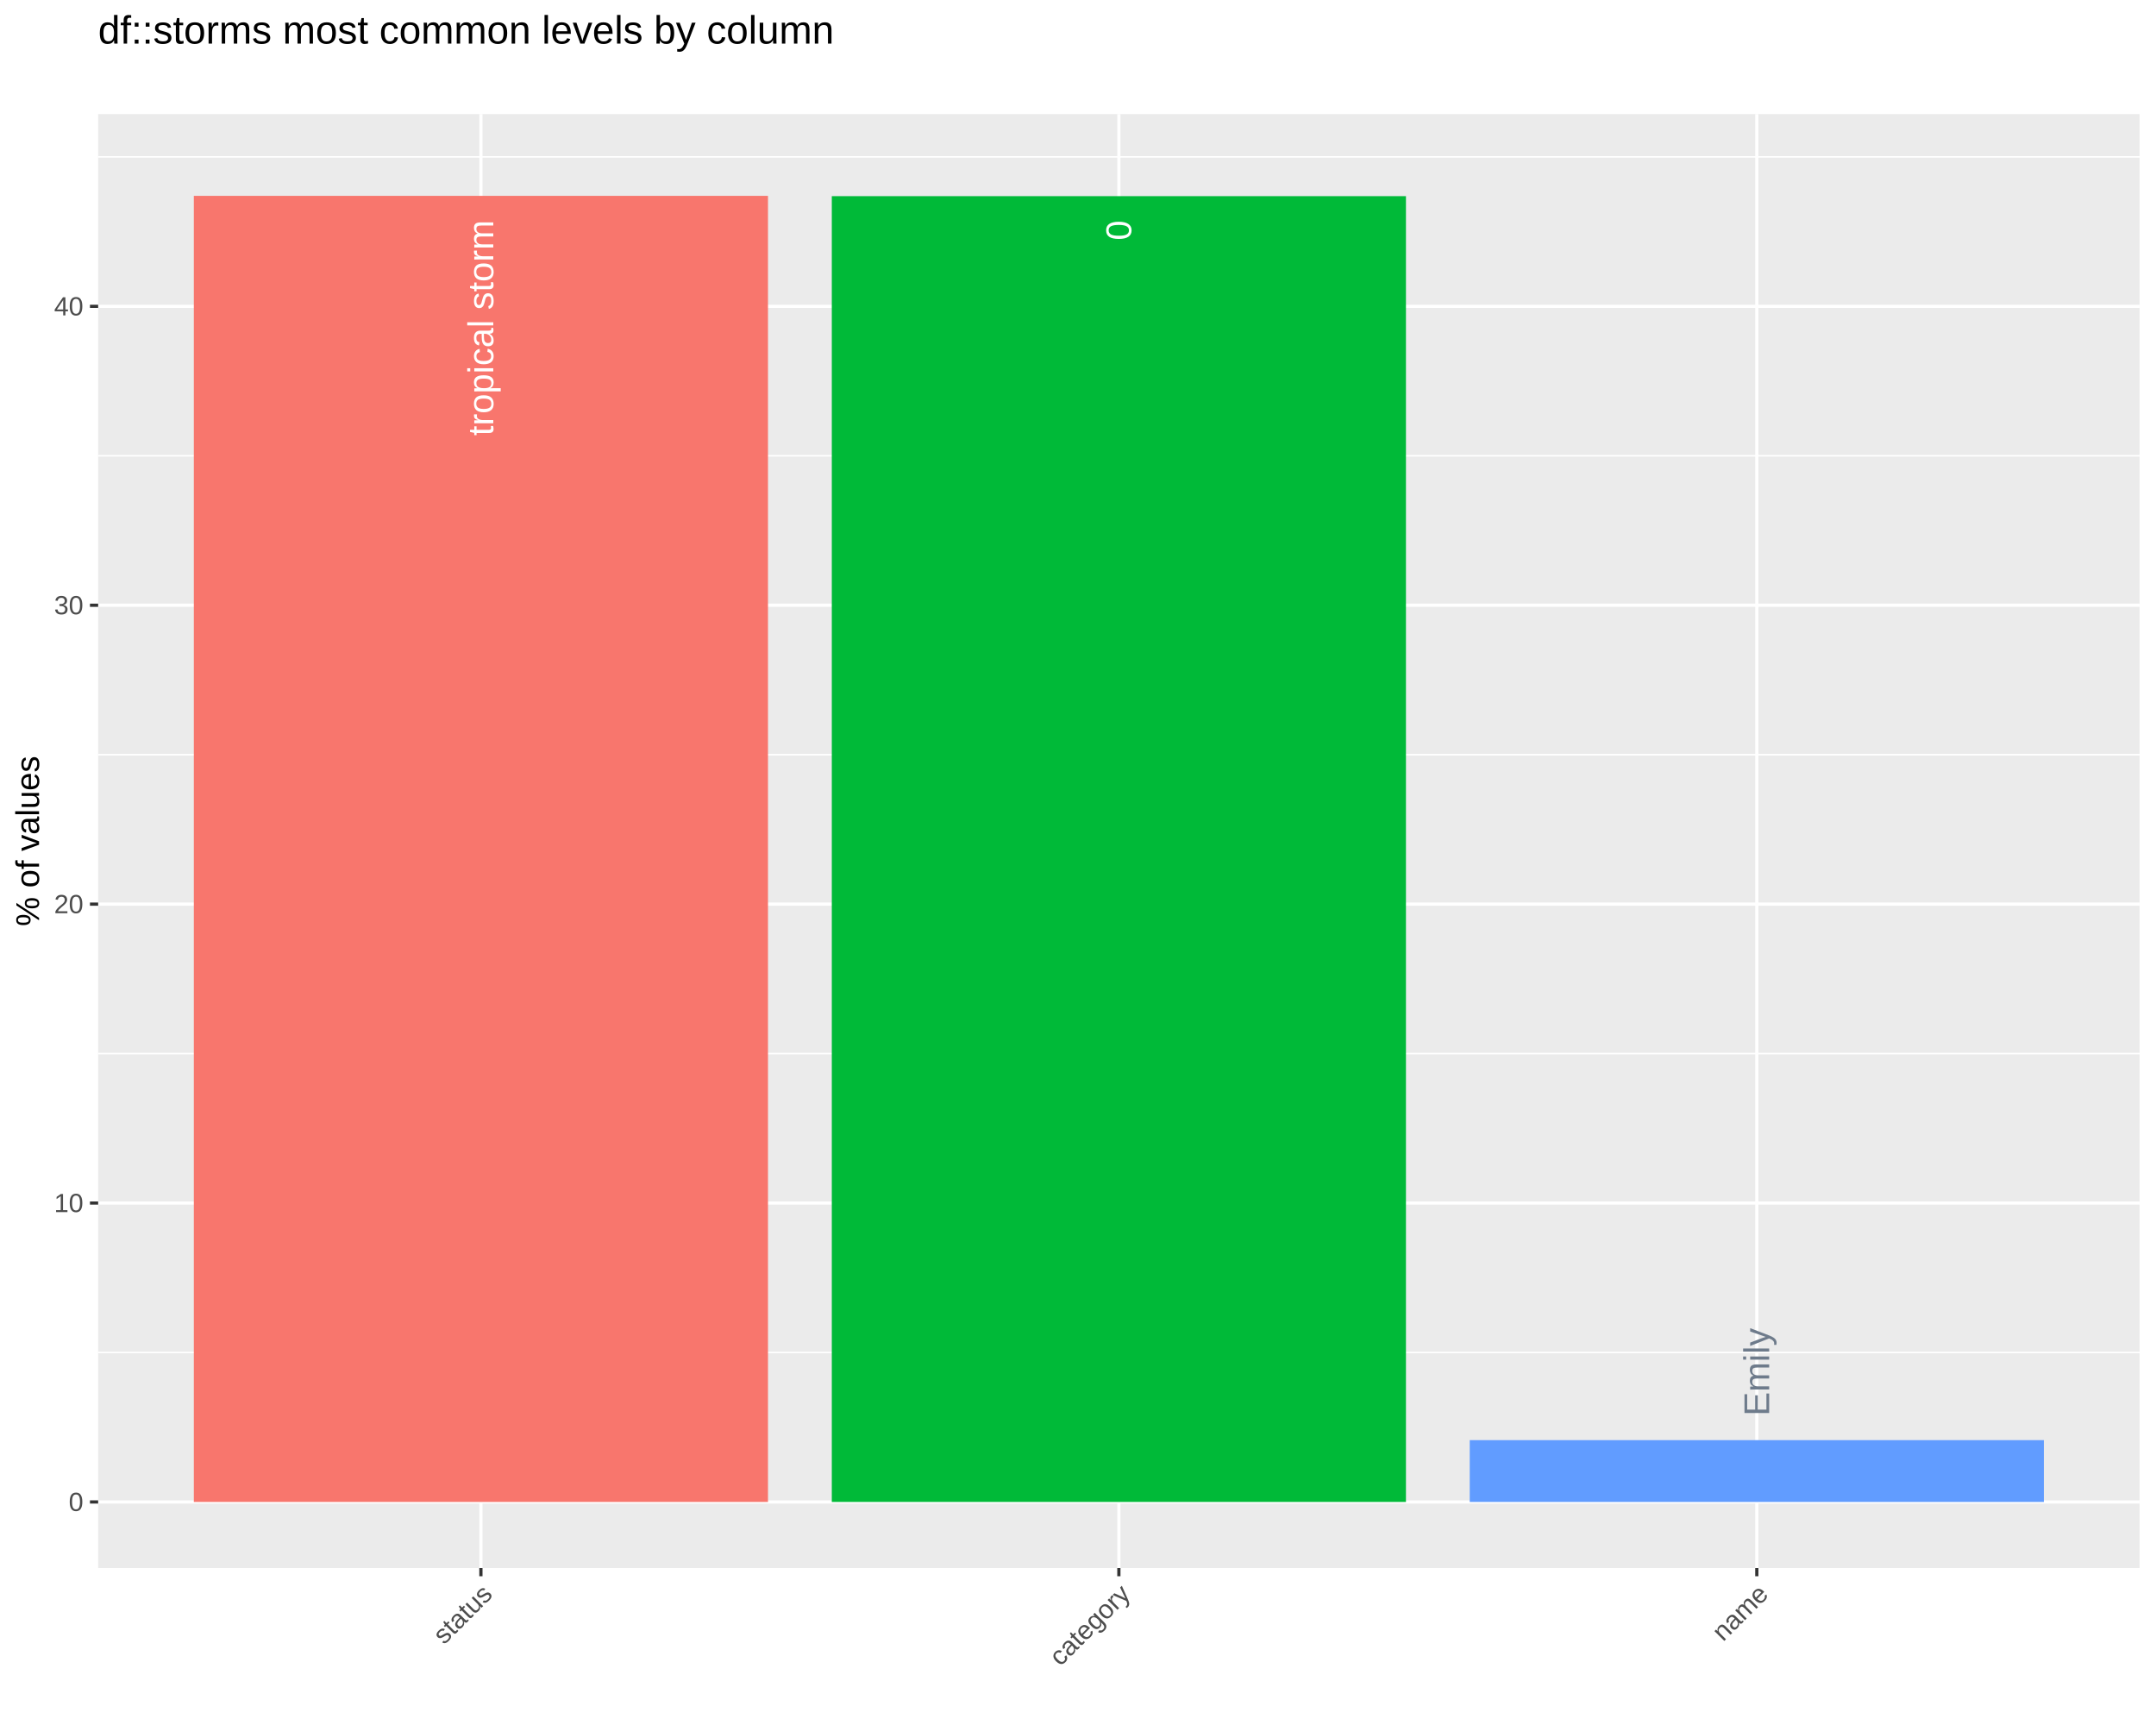
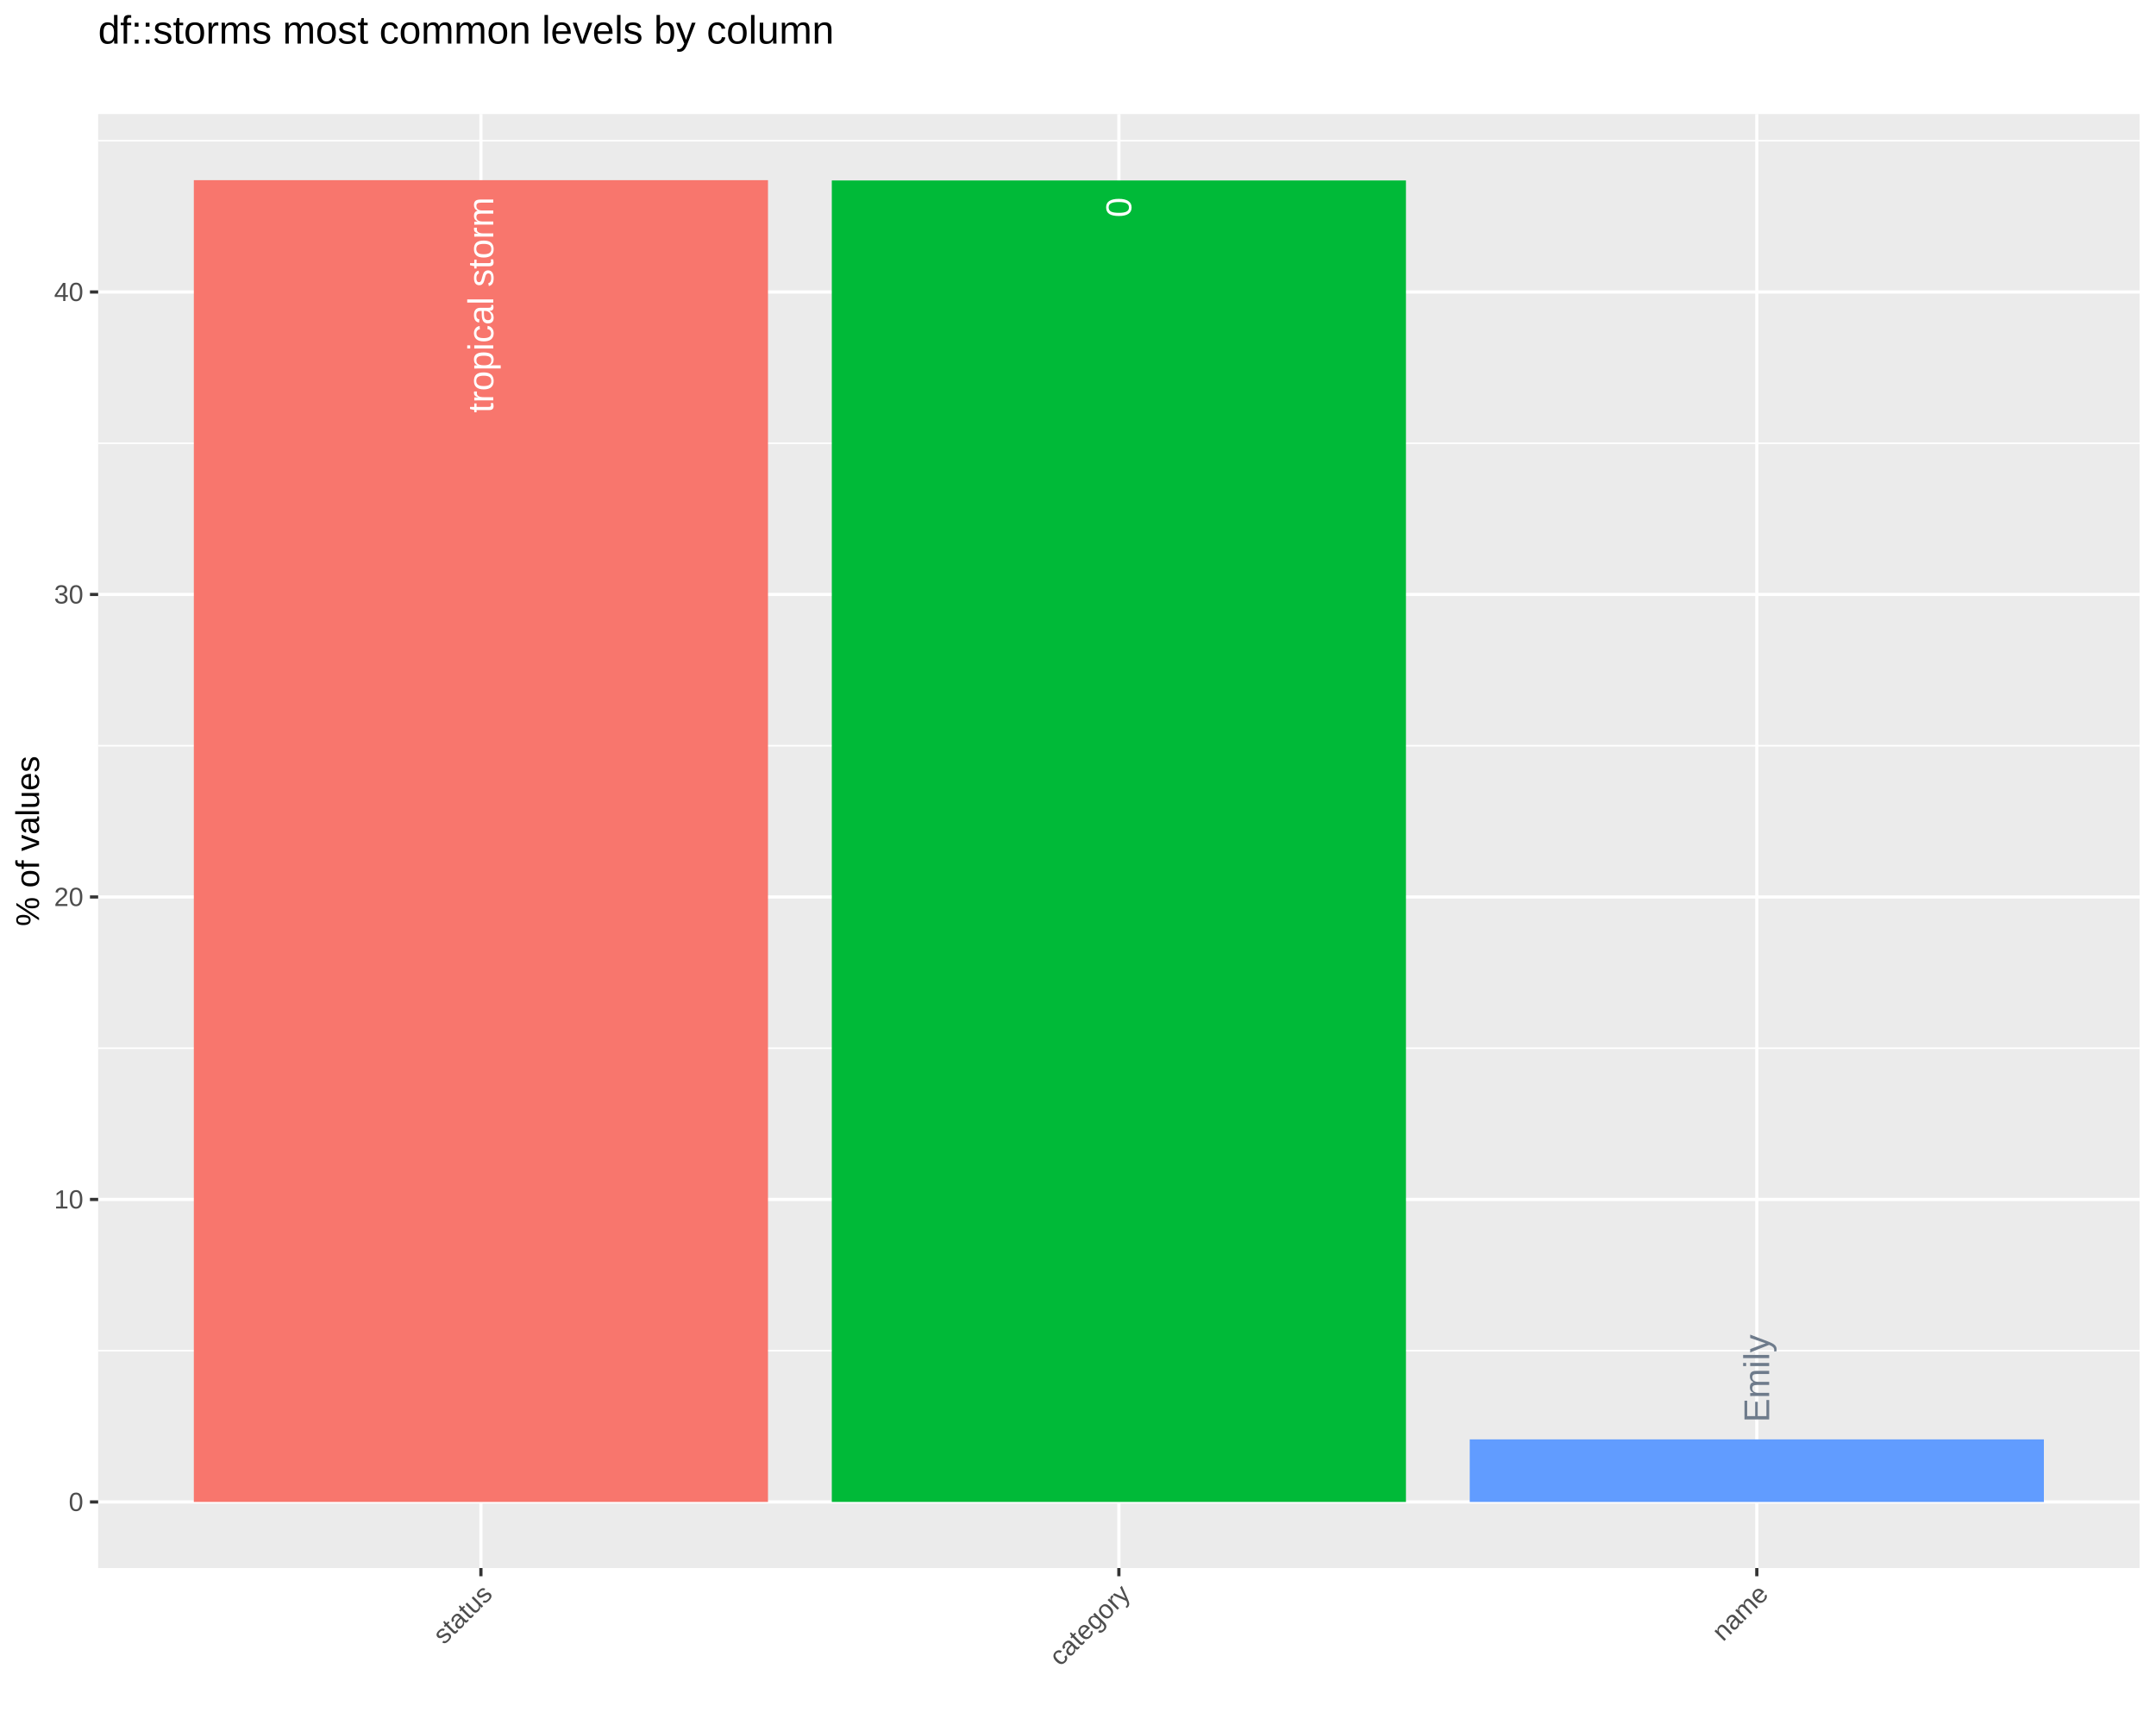
<svg xmlns="http://www.w3.org/2000/svg" viewBox="0 0 720.00 576.00">
  <defs>
    <style type="text/css">
    line, polyline, polygon, path, rect, circle {
      fill: none;
      stroke: #000000;
      stroke-linecap: round;
      stroke-linejoin: round;
      stroke-miterlimit: 10.00;
    }
  </style>
  </defs>
  <rect width="100%" height="100%" style="stroke: none; fill: #FFFFFF;" />
  <rect x="0.00" y="0.00" width="720.00" height="576.00" style="stroke-width: 1.07; stroke: #FFFFFF; fill: #FFFFFF;" />
  <defs>
    <clipPath id="cpMzIuNzh8NzE0LjUyfDUyMy41OHwzOC4wOQ==">
      <rect x="32.78" y="38.09" width="681.74" height="485.49" />
    </clipPath>
  </defs>
  <rect x="32.78" y="38.09" width="681.74" height="485.49" style="stroke-width: 1.07; stroke: none; fill: #EBEBEB;" clip-path="url(#cpMzIuNzh8NzE0LjUyfDUyMy41OHwzOC4wOQ==)" />
-   <polyline points="32.78,451.61 714.52,451.61 " style="stroke-width: 0.53; stroke: #FFFFFF; stroke-linecap: butt;" clip-path="url(#cpMzIuNzh8NzE0LjUyfDUyMy41OHwzOC4wOQ==)" />
-   <polyline points="32.78,351.81 714.52,351.81 " style="stroke-width: 0.53; stroke: #FFFFFF; stroke-linecap: butt;" clip-path="url(#cpMzIuNzh8NzE0LjUyfDUyMy41OHwzOC4wOQ==)" />
-   <polyline points="32.78,252.00 714.52,252.00 " style="stroke-width: 0.53; stroke: #FFFFFF; stroke-linecap: butt;" clip-path="url(#cpMzIuNzh8NzE0LjUyfDUyMy41OHwzOC4wOQ==)" />
-   <polyline points="32.78,152.19 714.52,152.19 " style="stroke-width: 0.53; stroke: #FFFFFF; stroke-linecap: butt;" clip-path="url(#cpMzIuNzh8NzE0LjUyfDUyMy41OHwzOC4wOQ==)" />
-   <polyline points="32.78,52.39 714.52,52.39 " style="stroke-width: 0.53; stroke: #FFFFFF; stroke-linecap: butt;" clip-path="url(#cpMzIuNzh8NzE0LjUyfDUyMy41OHwzOC4wOQ==)" />
+   <polyline points="32.78,451.01 714.52,451.01 " style="stroke-width: 0.53; stroke: #FFFFFF; stroke-linecap: butt;" clip-path="url(#cpMzIuNzh8NzE0LjUyfDUyMy41OHwzOC4wOQ==)" />
+   <polyline points="32.78,350.01 714.52,350.01 " style="stroke-width: 0.53; stroke: #FFFFFF; stroke-linecap: butt;" clip-path="url(#cpMzIuNzh8NzE0LjUyfDUyMy41OHwzOC4wOQ==)" />
+   <polyline points="32.78,249.00 714.52,249.00 " style="stroke-width: 0.53; stroke: #FFFFFF; stroke-linecap: butt;" clip-path="url(#cpMzIuNzh8NzE0LjUyfDUyMy41OHwzOC4wOQ==)" />
+   <polyline points="32.78,148.00 714.52,148.00 " style="stroke-width: 0.53; stroke: #FFFFFF; stroke-linecap: butt;" clip-path="url(#cpMzIuNzh8NzE0LjUyfDUyMy41OHwzOC4wOQ==)" />
+   <polyline points="32.78,46.99 714.52,46.99 " style="stroke-width: 0.53; stroke: #FFFFFF; stroke-linecap: butt;" clip-path="url(#cpMzIuNzh8NzE0LjUyfDUyMy41OHwzOC4wOQ==)" />
  <polyline points="32.78,501.52 714.52,501.52 " style="stroke-width: 1.07; stroke: #FFFFFF; stroke-linecap: butt;" clip-path="url(#cpMzIuNzh8NzE0LjUyfDUyMy41OHwzOC4wOQ==)" />
-   <polyline points="32.78,401.71 714.52,401.71 " style="stroke-width: 1.07; stroke: #FFFFFF; stroke-linecap: butt;" clip-path="url(#cpMzIuNzh8NzE0LjUyfDUyMy41OHwzOC4wOQ==)" />
-   <polyline points="32.78,301.90 714.52,301.90 " style="stroke-width: 1.07; stroke: #FFFFFF; stroke-linecap: butt;" clip-path="url(#cpMzIuNzh8NzE0LjUyfDUyMy41OHwzOC4wOQ==)" />
-   <polyline points="32.78,202.10 714.52,202.10 " style="stroke-width: 1.07; stroke: #FFFFFF; stroke-linecap: butt;" clip-path="url(#cpMzIuNzh8NzE0LjUyfDUyMy41OHwzOC4wOQ==)" />
-   <polyline points="32.78,102.29 714.52,102.29 " style="stroke-width: 1.07; stroke: #FFFFFF; stroke-linecap: butt;" clip-path="url(#cpMzIuNzh8NzE0LjUyfDUyMy41OHwzOC4wOQ==)" />
+   <polyline points="32.78,400.51 714.52,400.51 " style="stroke-width: 1.07; stroke: #FFFFFF; stroke-linecap: butt;" clip-path="url(#cpMzIuNzh8NzE0LjUyfDUyMy41OHwzOC4wOQ==)" />
+   <polyline points="32.78,299.51 714.52,299.51 " style="stroke-width: 1.07; stroke: #FFFFFF; stroke-linecap: butt;" clip-path="url(#cpMzIuNzh8NzE0LjUyfDUyMy41OHwzOC4wOQ==)" />
+   <polyline points="32.78,198.50 714.52,198.50 " style="stroke-width: 1.07; stroke: #FFFFFF; stroke-linecap: butt;" clip-path="url(#cpMzIuNzh8NzE0LjUyfDUyMy41OHwzOC4wOQ==)" />
+   <polyline points="32.78,97.50 714.52,97.50 " style="stroke-width: 1.07; stroke: #FFFFFF; stroke-linecap: butt;" clip-path="url(#cpMzIuNzh8NzE0LjUyfDUyMy41OHwzOC4wOQ==)" />
  <polyline points="160.60,523.58 160.60,38.09 " style="stroke-width: 1.07; stroke: #FFFFFF; stroke-linecap: butt;" clip-path="url(#cpMzIuNzh8NzE0LjUyfDUyMy41OHwzOC4wOQ==)" />
  <polyline points="373.65,523.58 373.65,38.09 " style="stroke-width: 1.07; stroke: #FFFFFF; stroke-linecap: butt;" clip-path="url(#cpMzIuNzh8NzE0LjUyfDUyMy41OHwzOC4wOQ==)" />
  <polyline points="586.69,523.58 586.69,38.09 " style="stroke-width: 1.07; stroke: #FFFFFF; stroke-linecap: butt;" clip-path="url(#cpMzIuNzh8NzE0LjUyfDUyMy41OHwzOC4wOQ==)" />
-   <rect x="64.73" y="65.40" width="191.74" height="436.12" style="stroke-width: 1.07; stroke: none; stroke-linecap: square; stroke-linejoin: miter; fill: #F8766D;" clip-path="url(#cpMzIuNzh8NzE0LjUyfDUyMy41OHwzOC4wOQ==)" />
-   <rect x="277.78" y="65.50" width="191.74" height="436.02" style="stroke-width: 1.07; stroke: none; stroke-linecap: square; stroke-linejoin: miter; fill: #00BA38;" clip-path="url(#cpMzIuNzh8NzE0LjUyfDUyMy41OHwzOC4wOQ==)" />
-   <rect x="490.82" y="480.88" width="191.74" height="20.64" style="stroke-width: 1.07; stroke: none; stroke-linecap: square; stroke-linejoin: miter; fill: #619CFF;" clip-path="url(#cpMzIuNzh8NzE0LjUyfDUyMy41OHwzOC4wOQ==)" />
+   <rect x="64.73" y="60.16" width="191.74" height="441.35" style="stroke-width: 1.07; stroke: none; stroke-linecap: square; stroke-linejoin: miter; fill: #F8766D;" clip-path="url(#cpMzIuNzh8NzE0LjUyfDUyMy41OHwzOC4wOQ==)" />
+   <rect x="277.78" y="60.26" width="191.74" height="441.25" style="stroke-width: 1.07; stroke: none; stroke-linecap: square; stroke-linejoin: miter; fill: #00BA38;" clip-path="url(#cpMzIuNzh8NzE0LjUyfDUyMy41OHwzOC4wOQ==)" />
+   <rect x="490.82" y="480.63" width="191.74" height="20.89" style="stroke-width: 1.07; stroke: none; stroke-linecap: square; stroke-linejoin: miter; fill: #619CFF;" clip-path="url(#cpMzIuNzh8NzE0LjUyfDUyMy41OHwzOC4wOQ==)" />
  <g clip-path="url(#cpMzIuNzh8NzE0LjUyfDUyMy41OHwzOC4wOQ==)">
-     <text transform="translate(164.73,145.49) rotate(-90)" style="font-size: 12.00px; fill: #FFFFFF; font-family: Liberation Sans;" textLength="72.02px" lengthAdjust="spacingAndGlyphs">tropical storm</text>
+     <text transform="translate(164.73,137.85) rotate(-90)" style="font-size: 12.00px; fill: #FFFFFF; font-family: Liberation Sans;" textLength="72.02px" lengthAdjust="spacingAndGlyphs">tropical storm</text>
  </g>
  <g clip-path="url(#cpMzIuNzh8NzE0LjUyfDUyMy41OHwzOC4wOQ==)">
-     <text transform="translate(377.77,80.25) rotate(-90)" style="font-size: 12.00px; fill: #FFFFFF; font-family: Liberation Sans;" textLength="6.67px" lengthAdjust="spacingAndGlyphs">0</text>
+     <text transform="translate(377.77,72.60) rotate(-90)" style="font-size: 12.00px; fill: #FFFFFF; font-family: Liberation Sans;" textLength="6.67px" lengthAdjust="spacingAndGlyphs">0</text>
  </g>
  <g clip-path="url(#cpMzIuNzh8NzE0LjUyfDUyMy41OHwzOC4wOQ==)">
-     <text transform="translate(590.82,472.80) rotate(-90)" style="font-size: 12.00px; fill: #6E7B8B; font-family: Liberation Sans;" textLength="29.34px" lengthAdjust="spacingAndGlyphs">Emily</text>
+     <text transform="translate(590.82,474.96) rotate(-90)" style="font-size: 12.00px; fill: #6E7B8B; font-family: Liberation Sans;" textLength="29.34px" lengthAdjust="spacingAndGlyphs">Emily</text>
  </g>
  <defs>
    <clipPath id="cpMC4wMHw3MjAuMDB8NTc2LjAwfDAuMDA=">
      <rect x="0.00" y="0.00" width="720.00" height="576.00" />
    </clipPath>
  </defs>
  <g clip-path="url(#cpMC4wMHw3MjAuMDB8NTc2LjAwfDAuMDA=)">
    <text x="22.95" y="504.54" style="font-size: 8.80px; fill: #4D4D4D; font-family: Liberation Sans;" textLength="4.89px" lengthAdjust="spacingAndGlyphs">0</text>
  </g>
  <g clip-path="url(#cpMC4wMHw3MjAuMDB8NTc2LjAwfDAuMDA=)">
-     <text x="18.06" y="404.73" style="font-size: 8.80px; fill: #4D4D4D; font-family: Liberation Sans;" textLength="9.78px" lengthAdjust="spacingAndGlyphs">10</text>
+     <text x="18.06" y="403.53" style="font-size: 8.80px; fill: #4D4D4D; font-family: Liberation Sans;" textLength="9.78px" lengthAdjust="spacingAndGlyphs">10</text>
  </g>
  <g clip-path="url(#cpMC4wMHw3MjAuMDB8NTc2LjAwfDAuMDA=)">
-     <text x="18.06" y="304.93" style="font-size: 8.80px; fill: #4D4D4D; font-family: Liberation Sans;" textLength="9.78px" lengthAdjust="spacingAndGlyphs">20</text>
+     <text x="18.06" y="302.53" style="font-size: 8.80px; fill: #4D4D4D; font-family: Liberation Sans;" textLength="9.78px" lengthAdjust="spacingAndGlyphs">20</text>
  </g>
  <g clip-path="url(#cpMC4wMHw3MjAuMDB8NTc2LjAwfDAuMDA=)">
-     <text x="18.06" y="205.12" style="font-size: 8.80px; fill: #4D4D4D; font-family: Liberation Sans;" textLength="9.78px" lengthAdjust="spacingAndGlyphs">30</text>
+     <text x="18.06" y="201.52" style="font-size: 8.80px; fill: #4D4D4D; font-family: Liberation Sans;" textLength="9.78px" lengthAdjust="spacingAndGlyphs">30</text>
  </g>
  <g clip-path="url(#cpMC4wMHw3MjAuMDB8NTc2LjAwfDAuMDA=)">
-     <text x="18.06" y="105.32" style="font-size: 8.80px; fill: #4D4D4D; font-family: Liberation Sans;" textLength="9.78px" lengthAdjust="spacingAndGlyphs">40</text>
+     <text x="18.06" y="100.52" style="font-size: 8.80px; fill: #4D4D4D; font-family: Liberation Sans;" textLength="9.78px" lengthAdjust="spacingAndGlyphs">40</text>
  </g>
  <polyline points="30.04,501.52 32.78,501.52 " style="stroke-width: 1.07; stroke: #333333; stroke-linecap: butt;" clip-path="url(#cpMC4wMHw3MjAuMDB8NTc2LjAwfDAuMDA=)" />
-   <polyline points="30.04,401.71 32.78,401.71 " style="stroke-width: 1.07; stroke: #333333; stroke-linecap: butt;" clip-path="url(#cpMC4wMHw3MjAuMDB8NTc2LjAwfDAuMDA=)" />
-   <polyline points="30.04,301.90 32.78,301.90 " style="stroke-width: 1.07; stroke: #333333; stroke-linecap: butt;" clip-path="url(#cpMC4wMHw3MjAuMDB8NTc2LjAwfDAuMDA=)" />
-   <polyline points="30.04,202.10 32.78,202.10 " style="stroke-width: 1.07; stroke: #333333; stroke-linecap: butt;" clip-path="url(#cpMC4wMHw3MjAuMDB8NTc2LjAwfDAuMDA=)" />
-   <polyline points="30.04,102.29 32.78,102.29 " style="stroke-width: 1.07; stroke: #333333; stroke-linecap: butt;" clip-path="url(#cpMC4wMHw3MjAuMDB8NTc2LjAwfDAuMDA=)" />
+   <polyline points="30.04,400.51 32.78,400.51 " style="stroke-width: 1.07; stroke: #333333; stroke-linecap: butt;" clip-path="url(#cpMC4wMHw3MjAuMDB8NTc2LjAwfDAuMDA=)" />
+   <polyline points="30.04,299.51 32.78,299.51 " style="stroke-width: 1.07; stroke: #333333; stroke-linecap: butt;" clip-path="url(#cpMC4wMHw3MjAuMDB8NTc2LjAwfDAuMDA=)" />
+   <polyline points="30.04,198.50 32.78,198.50 " style="stroke-width: 1.07; stroke: #333333; stroke-linecap: butt;" clip-path="url(#cpMC4wMHw3MjAuMDB8NTc2LjAwfDAuMDA=)" />
+   <polyline points="30.04,97.50 32.78,97.50 " style="stroke-width: 1.07; stroke: #333333; stroke-linecap: butt;" clip-path="url(#cpMC4wMHw3MjAuMDB8NTc2LjAwfDAuMDA=)" />
  <polyline points="160.60,526.32 160.60,523.58 " style="stroke-width: 1.07; stroke: #333333; stroke-linecap: butt;" clip-path="url(#cpMC4wMHw3MjAuMDB8NTc2LjAwfDAuMDA=)" />
  <polyline points="373.65,526.32 373.65,523.58 " style="stroke-width: 1.07; stroke: #333333; stroke-linecap: butt;" clip-path="url(#cpMC4wMHw3MjAuMDB8NTc2LjAwfDAuMDA=)" />
  <polyline points="586.69,526.32 586.69,523.58 " style="stroke-width: 1.07; stroke: #333333; stroke-linecap: butt;" clip-path="url(#cpMC4wMHw3MjAuMDB8NTc2LjAwfDAuMDA=)" />
  <g clip-path="url(#cpMC4wMHw3MjAuMDB8NTc2LjAwfDAuMDA=)">
    <text transform="translate(148.28,549.39) rotate(-45)" style="font-size: 8.80px; fill: #4D4D4D; font-family: Liberation Sans;" textLength="23.47px" lengthAdjust="spacingAndGlyphs">status</text>
  </g>
  <g clip-path="url(#cpMC4wMHw3MjAuMDB8NTc2LjAwfDAuMDA=)">
    <text transform="translate(354.07,556.64) rotate(-45)" style="font-size: 8.80px; fill: #4D4D4D; font-family: Liberation Sans;" textLength="33.73px" lengthAdjust="spacingAndGlyphs">category</text>
  </g>
  <g clip-path="url(#cpMC4wMHw3MjAuMDB8NTc2LjAwfDAuMDA=)">
    <text transform="translate(575.41,548.35) rotate(-45)" style="font-size: 8.80px; fill: #4D4D4D; font-family: Liberation Sans;" textLength="22.00px" lengthAdjust="spacingAndGlyphs">name</text>
  </g>
  <g clip-path="url(#cpMC4wMHw3MjAuMDB8NTc2LjAwfDAuMDA=)">
    <text transform="translate(13.04,309.29) rotate(-90)" style="font-size: 11.00px; font-family: Liberation Sans;" textLength="56.91px" lengthAdjust="spacingAndGlyphs">% of values</text>
  </g>
  <g clip-path="url(#cpMC4wMHw3MjAuMDB8NTc2LjAwfDAuMDA=)">
    <text x="32.78" y="14.56" style="font-size: 13.20px; font-family: Liberation Sans;" textLength="245.38px" lengthAdjust="spacingAndGlyphs">df::storms most common levels by column</text>
  </g>
</svg>
